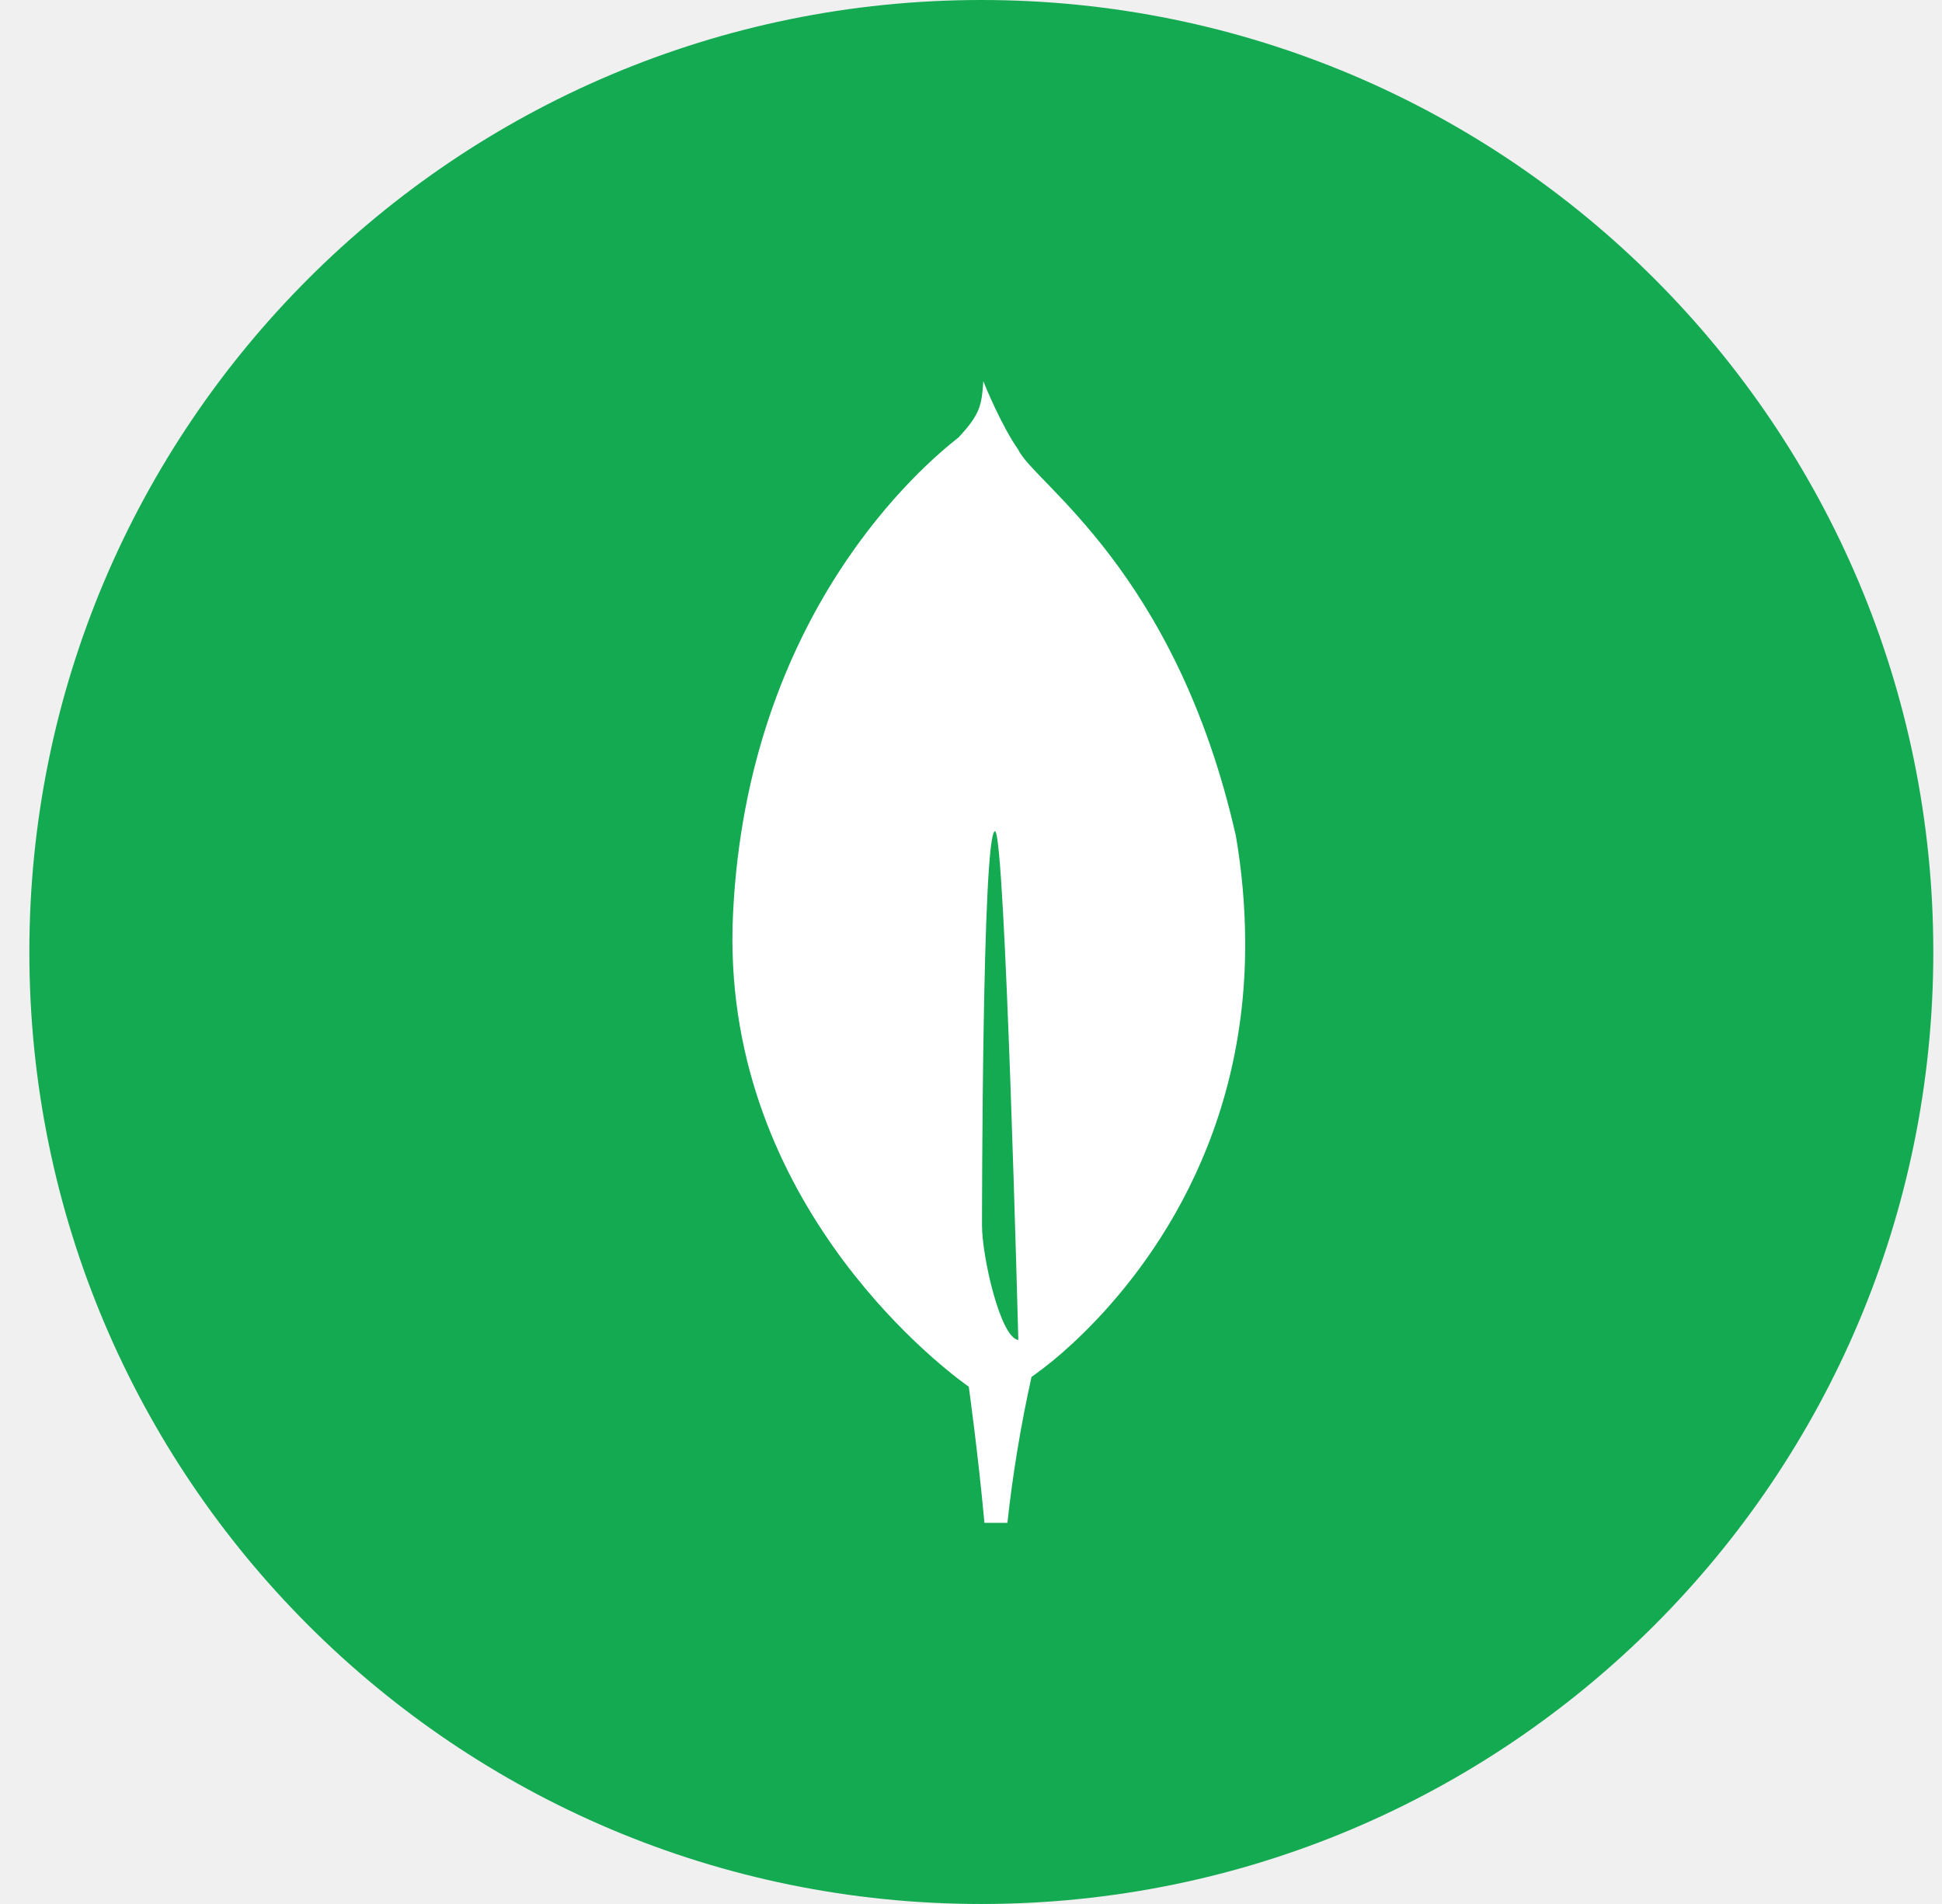
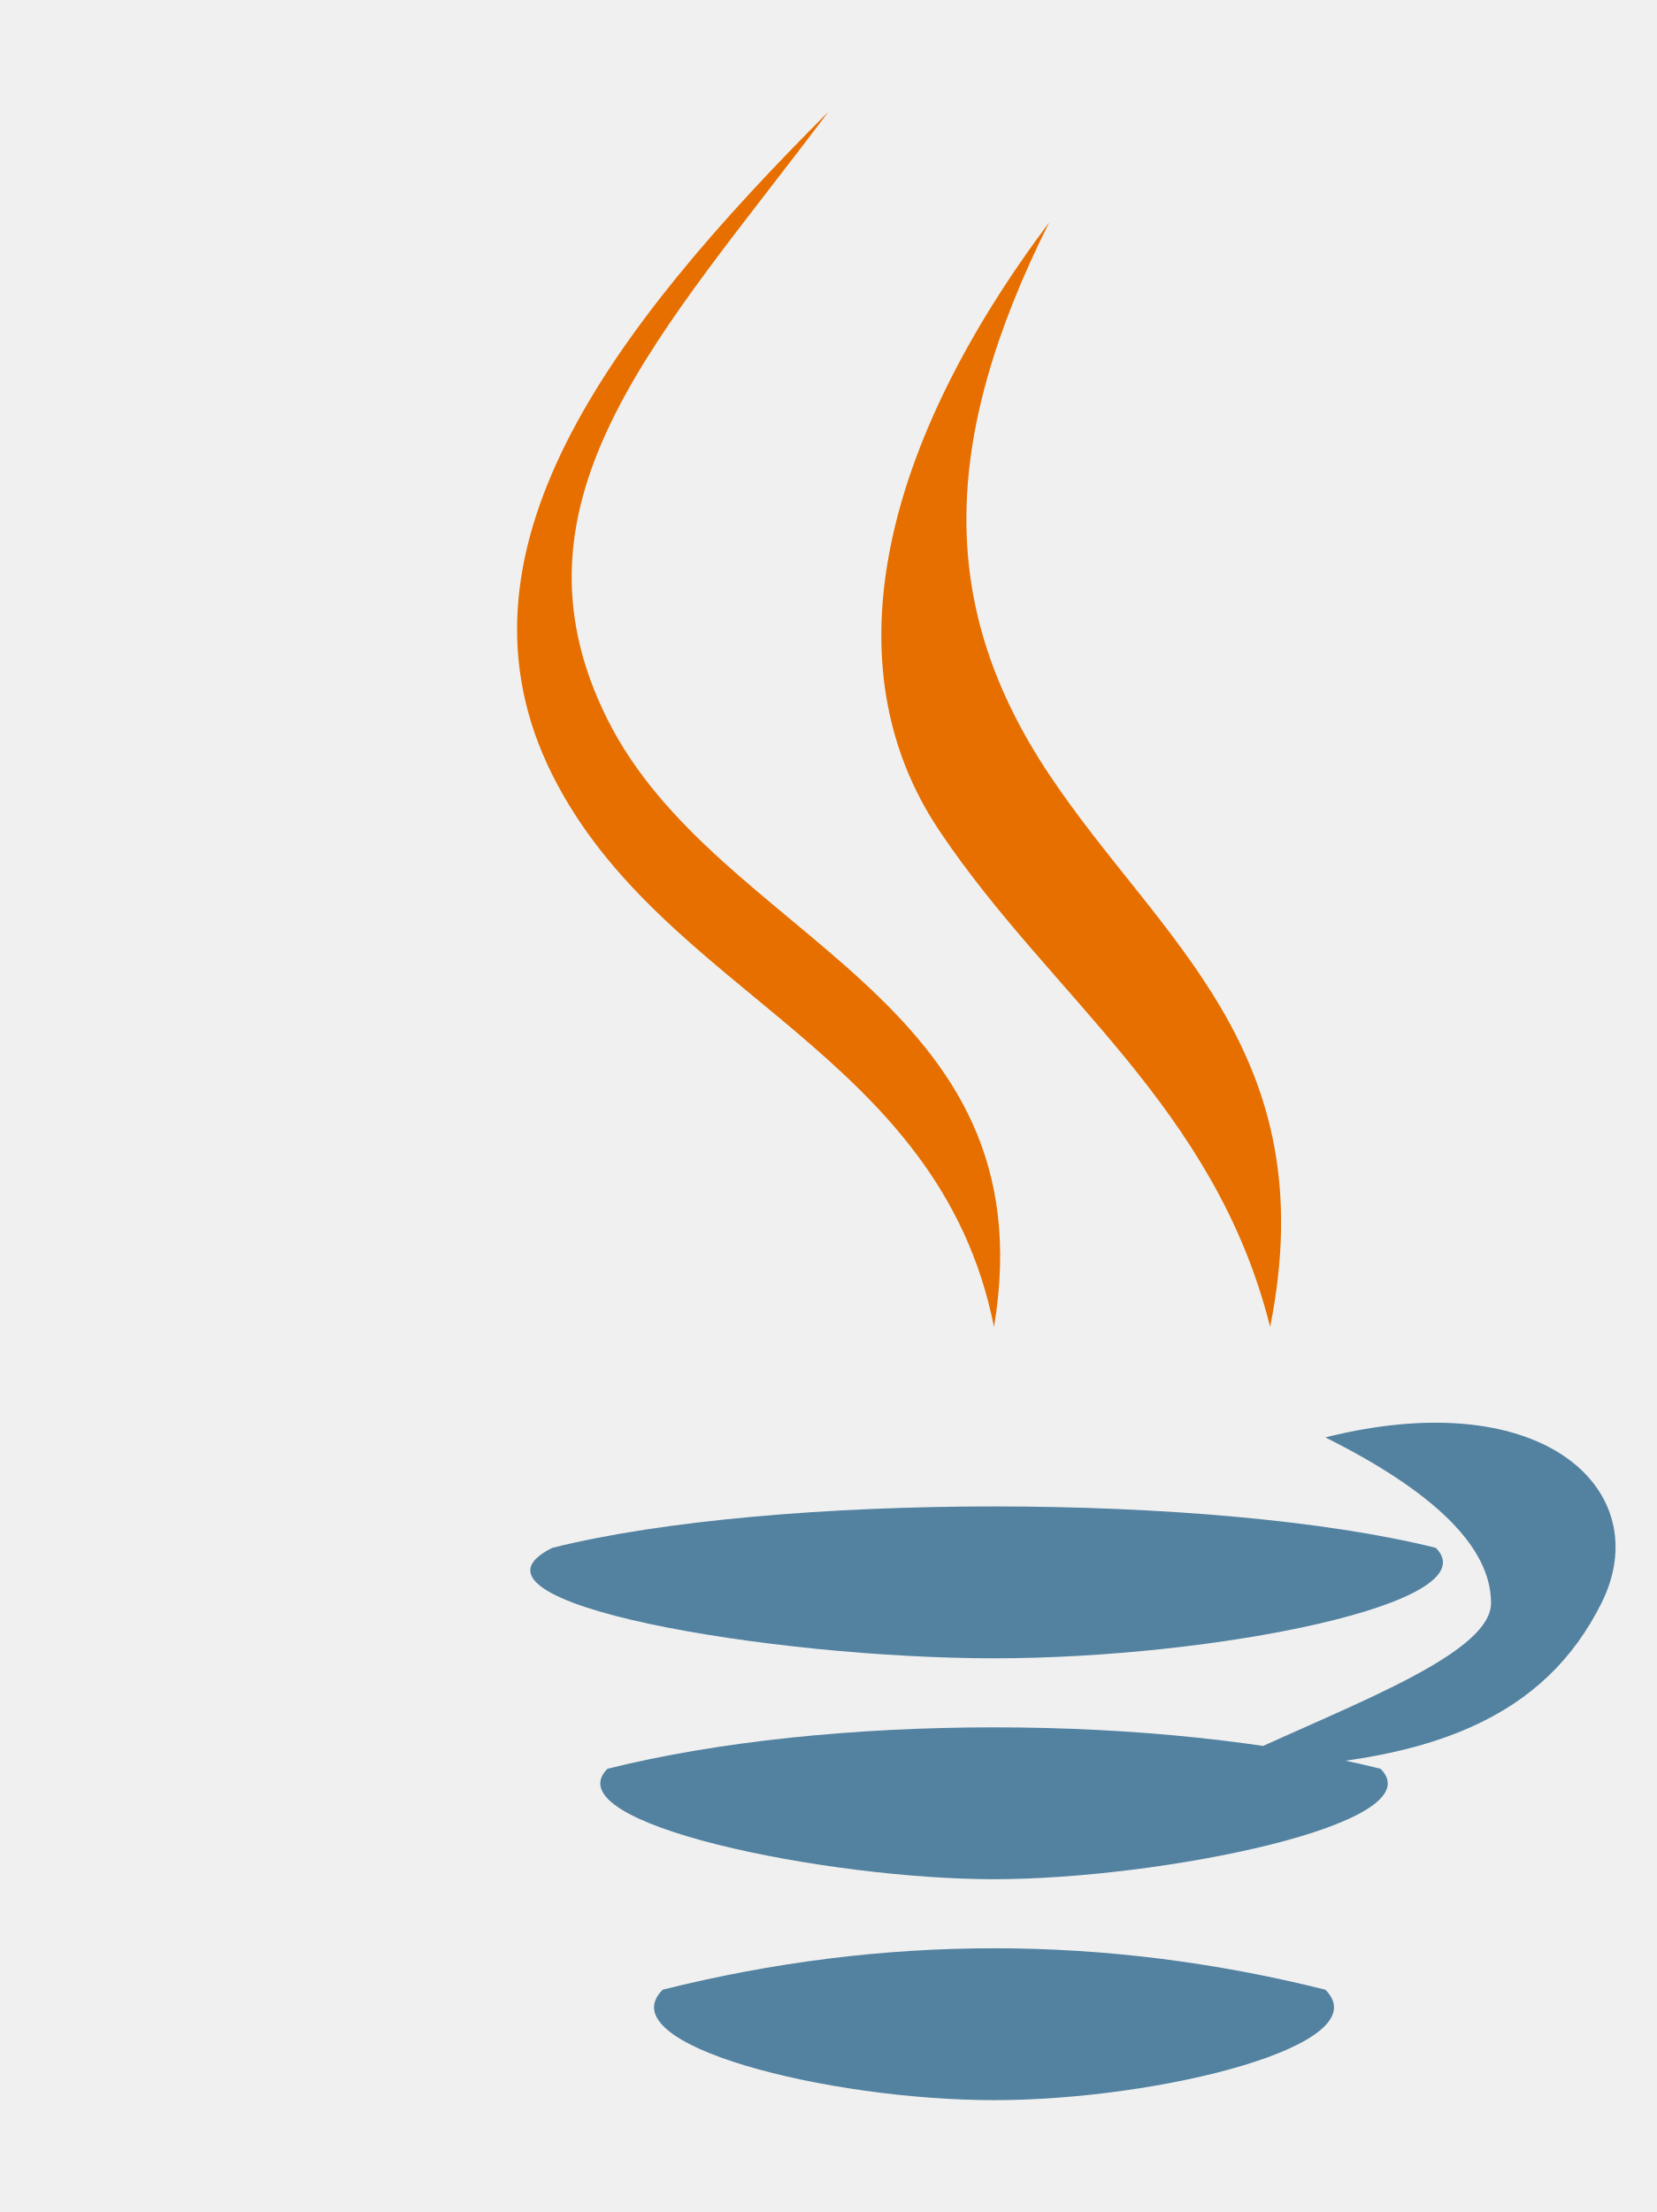
- <svg xmlns="http://www.w3.org/2000/svg" width="51" height="50" viewBox="0 0 51 50" fill="none">
-   <g clip-path="url(#clip0_1479_21496)">
-     <path d="M25.771 50C39.579 50 50.772 38.807 50.772 25C50.772 11.193 39.579 0 25.771 0C11.964 0 0.771 11.193 0.771 25C0.771 38.807 11.964 50 25.771 50Z" fill="#13AA52" />
-     <path d="M32.455 21.945C30.875 14.976 27.144 12.685 26.742 11.809C26.302 11.191 25.857 10.093 25.857 10.093C25.85 10.074 25.838 10.041 25.824 10.01C25.779 10.627 25.755 10.866 25.171 11.489C24.267 12.196 19.628 16.089 19.25 24.007C18.898 31.392 24.584 35.792 25.354 36.353L25.441 36.415V36.41C25.446 36.447 25.685 38.167 25.853 39.991H26.456C26.597 38.702 26.809 37.422 27.09 36.156L27.139 36.124C27.483 35.878 27.811 35.61 28.121 35.321L28.156 35.29C29.791 33.779 32.73 30.286 32.701 24.717C32.695 23.788 32.613 22.861 32.455 21.945ZM25.789 32.184C25.789 32.184 25.789 21.826 26.131 21.828C26.398 21.828 26.743 35.188 26.743 35.188C26.268 35.131 25.789 32.989 25.789 32.184Z" fill="white" />
-   </g>
-   <defs>
-     <clipPath id="clip0_1479_21496">
-       <rect width="50" height="50" fill="white" transform="translate(0.771484)" />
-     </clipPath>
-   </defs>
+ <svg xmlns="http://www.w3.org/2000/svg" viewBox="0 0 300 400" width="200" height="267">
+   <path d="M150 20C120 60 90 90 110 130C130 170 190 180 180 240C170 190 120 180 100 140C80 100 110 60 150 20Z" fill="#E76F00" />
+   <path d="M190 40C170 80 170 110 190 140C210 170 240 190 230 240C220 200 190 180 170 150C150 120 160 80 190 40Z" fill="#E76F00" />
+   <path d="M100 280C140 270 220 270 260 280C270 290 220 300 180 300C140 300 80 290 100 280Z" fill="#5382A1" />
+   <path d="M110 320C150 310 210 310 250 320C260 330 210 340 180 340C150 340 100 330 110 320Z" fill="#5382A1" />
+   <path d="M120 360C160 350 200 350 240 360C250 370 210 380 180 380C150 380 110 370 120 360Z" fill="#5382A1" />
+   <path d="M240 260C280 250 300 270 290 290C280 310 260 320 220 320C240 310 270 300 270 290C270 280 260 270 240 260Z" fill="#5382A1" />
</svg>
